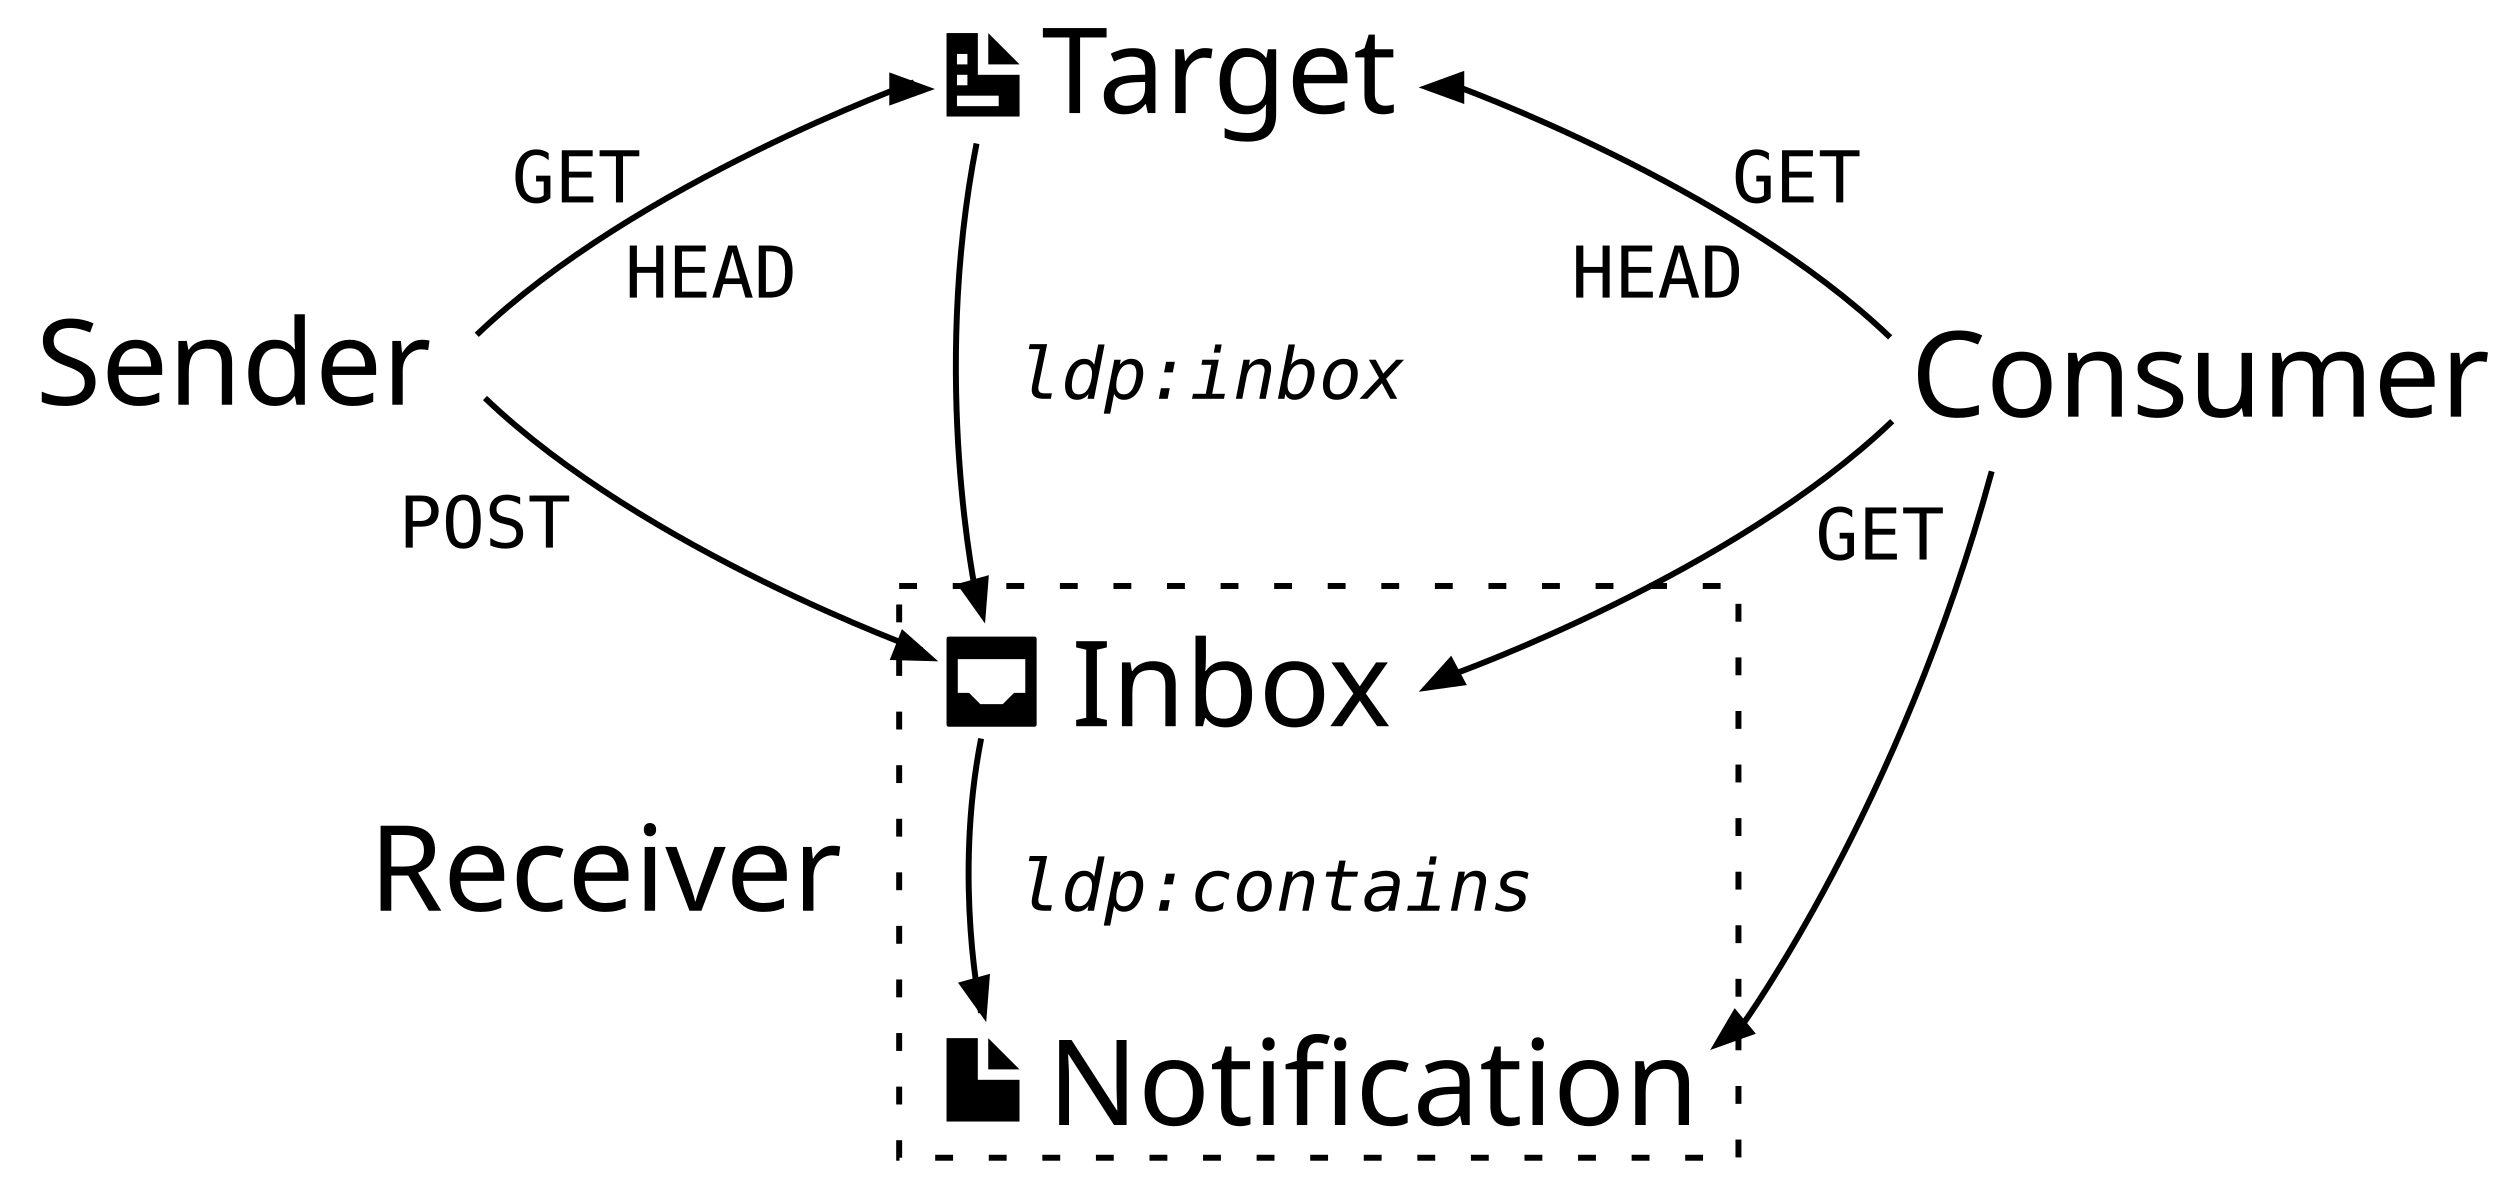
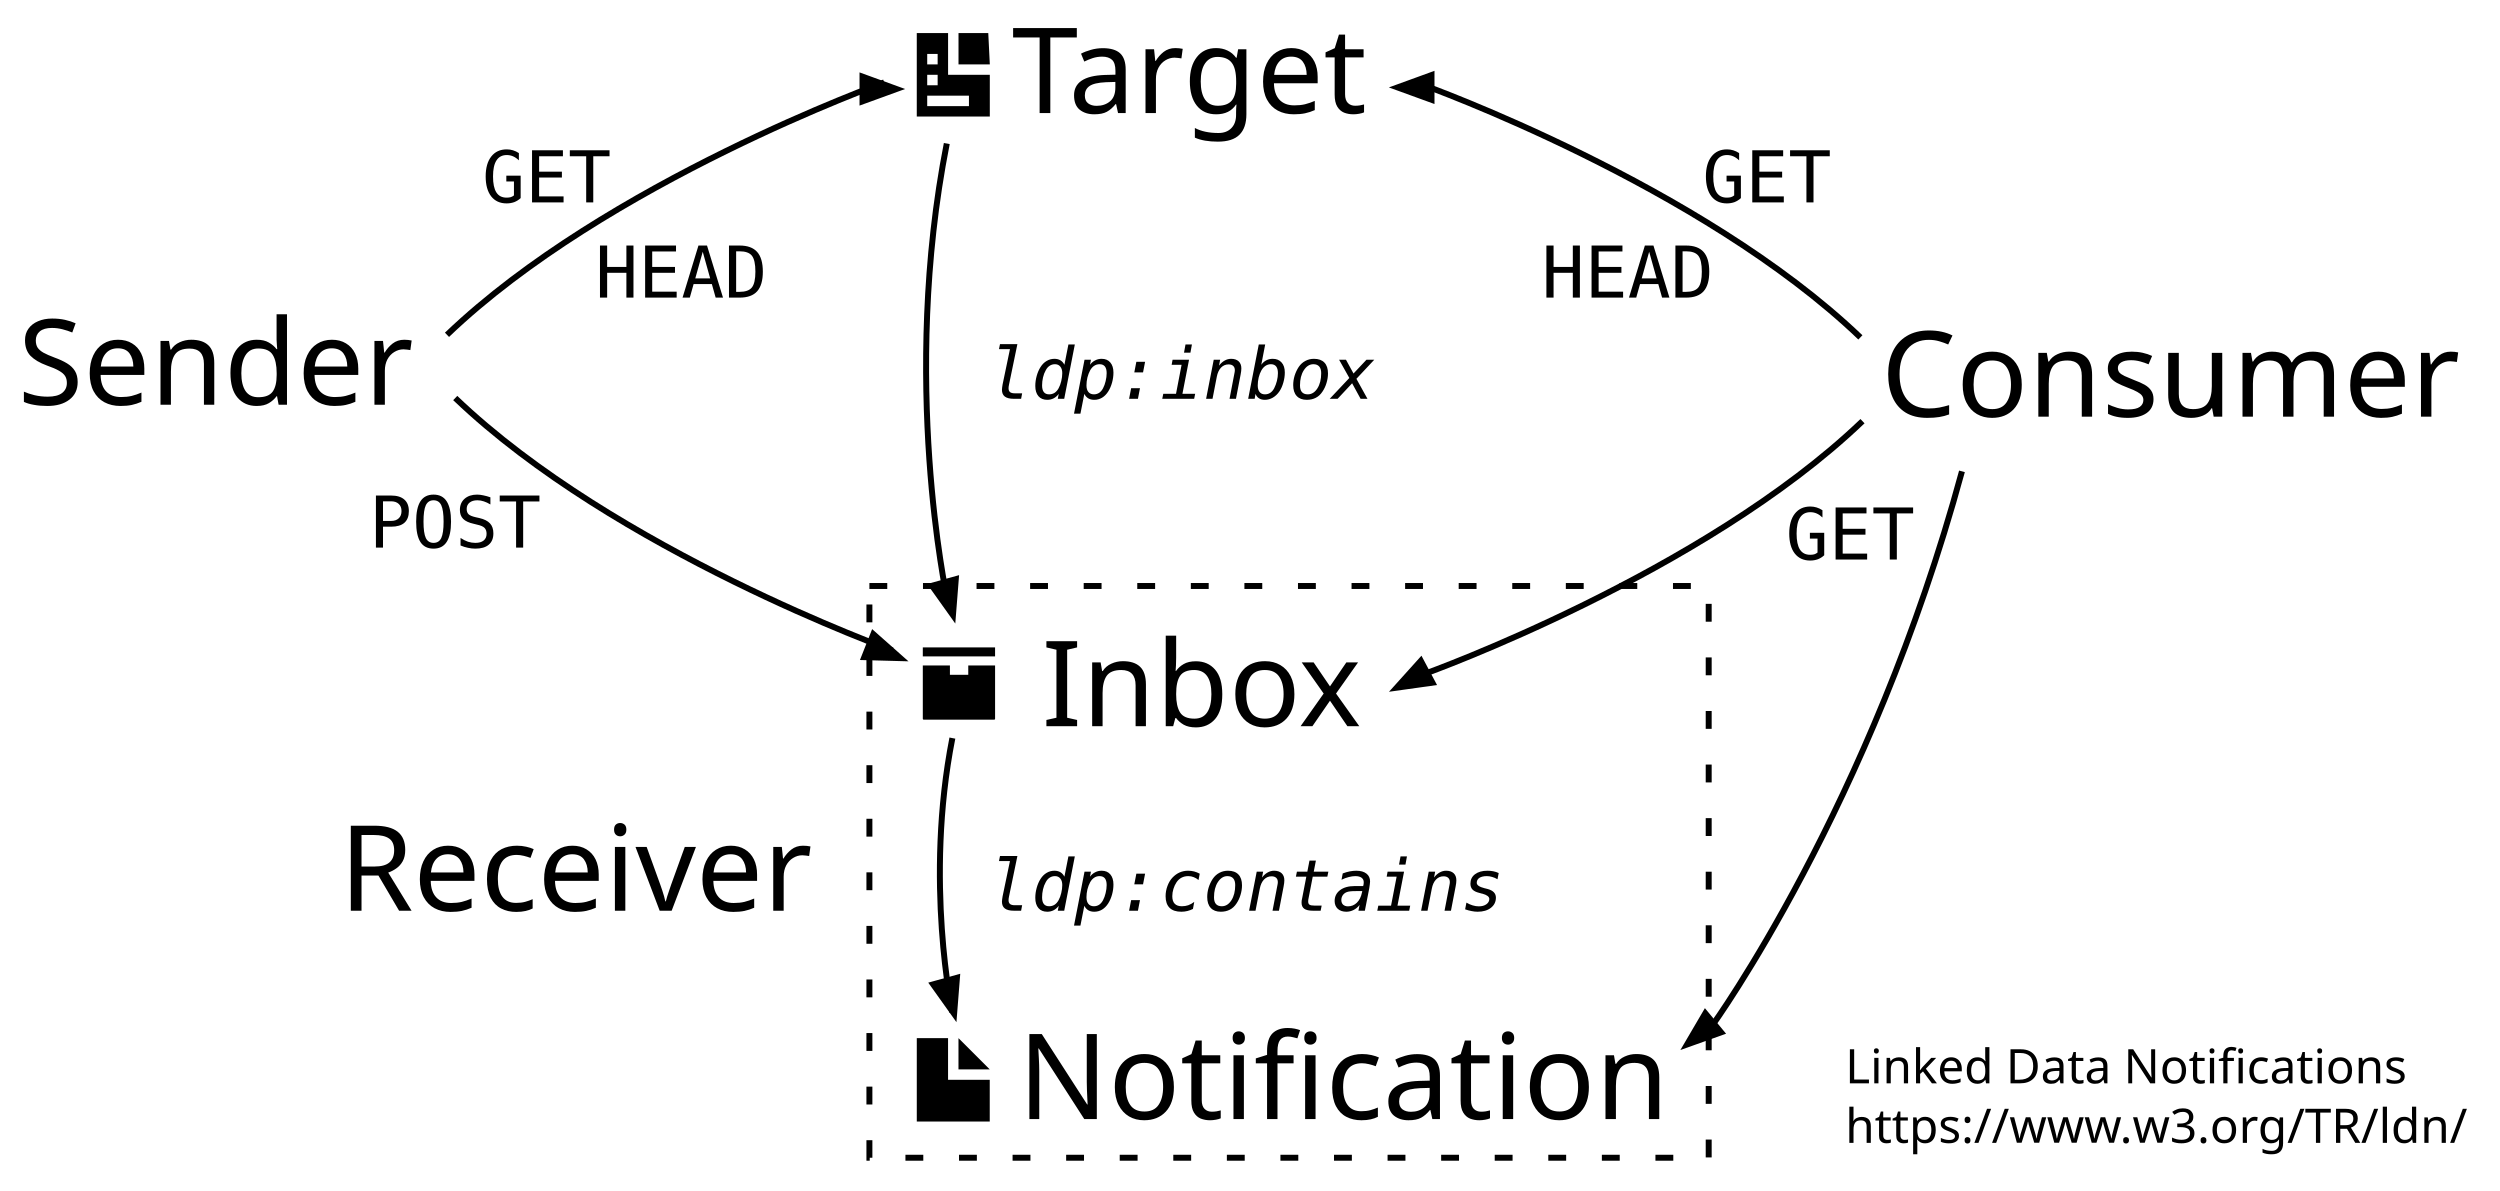
<svg xmlns="http://www.w3.org/2000/svg" viewBox="0 0 420 200" version="1.1" prefix="rdf: http://www.w3.org/1999/02/22-rdf-syntax-ns# rdfs: http://www.w3.org/2000/01/rdf-schema# xsd: http://www.w3.org/2001/XMLSchema# schema: https://schema.org/" xml:lang="en" about="" rel="schema:isPartOf" resource="https://www.w3.org/TR/ldn/">
  <g about="" rel="schema:hasPart" typeof="schema:ImageObject">
-     <style>.relation{font-size:12px;font-family:monospace;}.predicate{font-style:italic;}.actor{font-size:20px;font-family:sans-serif;}</style>
+     <style>.relation{font-size:12px;font-family:monospace;}.predicate{font-style:italic;}.actor{font-size:20px;font-family:sans-serif;}.legend{font-size:8px;font-family:sans-serif;}</style>
    <a about="#target" property="schema:name" rel="rdfs:isDefinedBy" resource="https://www.w3.org/TR/ldn/#discovery" href="https://www.w3.org/TR/ldn/#discovery" target="_top">
-       <text class="actor" x="175" y="19">Target</text>
+       <text class="actor" x="170" y="19">Target</text>
    </a>
    <a about="#sending" property="schema:name" rel="rdfs:isDefinedBy" resource="https://www.w3.org/TR/ldn/#sending" href="https://www.w3.org/TR/ldn/#sending" target="_top">
-       <text class="actor" x="6" y="68">Sender</text>
+       <text class="actor" x="3" y="68">Sender</text>
    </a>
    <a about="#consuming" property="schema:name" rel="rdfs:isDefinedBy" resource="https://www.w3.org/TR/ldn/#consuming" href="https://www.w3.org/TR/ldn/#consuming" target="_top">
-       <text class="actor" x="321" y="70">Consumer</text>
+       <text class="actor" x="316" y="70">Consumer</text>
    </a>
    <a about="#receiving" property="schema:name" rel="rdfs:isDefinedBy" resource="https://www.w3.org/TR/ldn/#receiving" href="https://www.w3.org/TR/ldn/#receiving" target="_top">
-       <text class="actor" x="62" y="153">Receiver</text>
+       <text class="actor" x="57" y="153">Receiver</text>
    </a>
    <a about="#get" property="schema:name" rel="rdfs:isDefinedBy" resource="https://tools.ietf.org/html/rfc7231#section-4.3.1" href="https://tools.ietf.org/html/rfc7231#section-4.3.1" target="_top">
-       <text class="relation http" x="86" y="34">GET</text>
+       <text class="relation http" x="81" y="34">GET</text>
    </a>
    <a about="#head" property="schema:name" rel="rdfs:isDefinedBy" resource="https://tools.ietf.org/html/rfc7231#section-4.3.2" href="https://tools.ietf.org/html/rfc7231#section-4.3.2" target="_top">
-       <text class="relation http" x="105" y="50">HEAD</text>
+       <text class="relation http" x="100" y="50">HEAD</text>
    </a>
    <a href="https://tools.ietf.org/html/rfc7231#section-4.3.1" target="_top">
-       <text class="relation http" x="291" y="34">GET</text>
+       <text class="relation http" x="286" y="34">GET</text>
    </a>
    <a href="https://tools.ietf.org/html/rfc7231#section-4.3.2" target="_top">
-       <text class="relation http" x="264" y="50">HEAD</text>
+       <text class="relation http" x="259" y="50">HEAD</text>
    </a>
    <a about="#post" property="schema:name" rel="rdfs:isDefinedBy" resource="https://tools.ietf.org/html/rfc7231#section-4.3.3" href="https://tools.ietf.org/html/rfc7231#section-4.3.3" target="_top">
-       <text class="relation http" x="67" y="92">POST</text>
+       <text class="relation http" x="62" y="92">POST</text>
    </a>
    <a href="https://tools.ietf.org/html/rfc7231#section-4.3.1" target="_top">
-       <text class="relation http" x="305" y="94">GET</text>
+       <text class="relation http" x="300" y="94">GET</text>
    </a>
    <a about="#ldp-inbox" property="schema:name" rel="rdfs:isDefinedBy" resource="https://www.w3.org/ns/ldp#inbox" href="https://www.w3.org/ns/ldp#inbox" target="_top">
-       <text class="relation predicate" x="171" y="67">ldp:inbox</text>
+       <text class="relation predicate" x="166" y="67">ldp:inbox</text>
    </a>
    <a about="#ldp-contains" property="schema:name" rel="rdfs:isDefinedBy" resource="https://www.w3.org/ns/ldp#contains" href="https://www.w3.org/ns/ldp#contains" target="_top">
-       <text class="relation predicate" x="171" y="153">ldp:contains</text>
+       <text class="relation predicate" x="166" y="153">ldp:contains</text>
    </a>
-     <path d="M159.38 106.952a.347.347 0 0 0-.36.36v14.416c0 .208.151.36.36.36h14.416a.347.347 0 0 0 .36-.36v-14.417a.347.347 0 0 0-.36-.359H159.38zm1.53 3.78h11.337v5.668h-1.89l-1.89 1.89h-3.778l-1.89-1.89h-1.89v-5.669z" />
    <a about="#discovery" property="schema:name" rel="rdfs:isDefinedBy" resource="https://www.w3.org/TR/ldn/#discovery" href="https://www.w3.org/TR/ldn/#discovery" target="_top">
-       <text class="actor" x="180" y="122">Inbox</text>
+       <text class="actor" x="175" y="122">Inbox</text>
    </a>
-     <path d="M159.018 5.559v14.023h12.27V12.57h-7.01V5.56h-5.26zm7.012 0v5.258h5.259L166.03 5.56zm-5.259 3.505h1.753v1.753h-1.753V9.064zm0 3.506h1.753v1.753h-1.753V12.57zm0 3.506h7.012v1.753h-7.012v-1.753zM159.02 174.407v14.01h12.257v-7.006h-7.004v-7.004h-5.254zm7.004 0v5.253h5.253l-5.253-5.253z" />
    <a about="#notification" property="schema:name" rel="rdfs:isDefinedBy" resource="https://www.w3.org/TR/ldn/#introduction" href="https://www.w3.org/TR/ldn/#introduction" target="_top">
-       <text class="actor" x="176" y="189">Notification</text>
+       <text class="actor" x="171" y="188">Notification</text>
    </a>
-     <path d="M80.094 56.246c26.774-25.646 73.45-42.406 73.45-42.406M317.544 56.681c-26.774-25.646-73.449-42.406-73.449-42.406M81.48 66.868c26.774 25.646 73.45 42.406 73.45 42.406" fill="none" stroke="#000" stroke-width="1" />
-     <path d="M317.898 70.757c-26.774 25.646-73.45 42.406-73.45 42.406" fill="none" stroke="#000" stroke-width="1" />
-     <path d="M334.61 79.188c-15.293 56.301-41.953 93.091-41.953 93.091" fill="none" stroke="#000" stroke-width="1" />
-     <path fill="none" stroke="#000" stroke-width="1" stroke-dasharray="3,6" d="M151.06 98.447h141V194.5h-141z" />
-     <path d="M164.06 24.117c-7.82 39.778 0 76.156 0 76.156" fill="none" stroke="#000" stroke-width="1" />
-     <path d="M149.901 17.027l5.702-2.075-5.702-2.076zM161.574 98.406l3.523 4.94.476-6.05zM243.698 111.024l-4.06 4.508 6.008-.843zM150.198 110.4l6.065.165-4.54-4.026zM245.493 16.762l-5.702-2.075 5.702-2.076zM291.493 170.237l-3.066 5.236 5.715-2.04z" stroke="#000" stroke-width="1" />
-     <path d="M164.827 124.083c-4.73 24.06 0 46.063 0 46.063" fill="none" stroke="#000" stroke-width="1" />
-     <path d="M161.767 165.375l3.524 4.94.476-6.05z" stroke="#000" stroke-width="1" />
+     <text class="legend" x="310" y="182">Linked Data Notifications</text>
+     <a href="https://www.w3.org/TR/ldn/">
+       <text class="legend" x="310" y="192">https://www.w3.org/TR/ldn/</text>
+     </a>
+     <path d="M154.018 5.559v14.023h12.27V12.57h-7.01V5.56h-5.26zm7.012 0v5.258h5.259L166.03 5.56zm-5.259 3.505h1.753v1.753h-1.753V9.064zm0 3.506h1.753v1.753h-1.753V12.57zm0 3.506h7.012v1.753h-7.012v-1.753z" />
+     <path d="m155.031,108.762 0,1.518 12.141,0 0,-1.518 -12.141,0 z m 0,3.035 0,8.963 c 0,0.091 0.052,0.143 0.143,0.143 l 11.857,0 c 0.091,0 0.143,-0.052 0.143,-0.143 l 0,-8.963 -4.506,0 0,1.565 -3.082,0 0,-1.565 -4.553,0 z" />
+     <path d="M154.02 174.407v14.01h12.257v-7.006h-7.004v-7.004h-5.254zm7.004 0v5.253h5.253l-5.253-5.253z" />
+     <path d="M75.094 56.246c26.774-25.646 73.45-42.406 73.45-42.406M312.544 56.681c-26.774-25.646-73.449-42.406-73.449-42.406M76.48 66.868c26.774 25.646 73.45 42.406 73.45 42.406" fill="none" stroke="#000" stroke-width="1" />
+     <path d="M312.898 70.757c-26.774 25.646-73.45 42.406-73.45 42.406" fill="none" stroke="#000" stroke-width="1" />
+     <path d="M329.61 79.188c-15.293 56.301-41.953 93.091-41.953 93.091" fill="none" stroke="#000" stroke-width="1" />
+     <path fill="none" stroke="#000" stroke-width="1" stroke-dasharray="3,6" d="M146.06 98.447h141V194.5h-141z" />
+     <path d="M159.06 24.117c-7.82 39.778 0 76.156 0 76.156" fill="none" stroke="#000" stroke-width="1" />
+     <path d="M144.901 17.027l5.702-2.075-5.702-2.076zM156.574 98.406l3.523 4.94.476-6.05zM238.698 111.024l-4.06 4.508 6.008-.843zM145.198 110.4l6.065.165-4.54-4.026zM240.493 16.762l-5.702-2.075 5.702-2.076zM286.493 170.237l-3.066 5.236 5.715-2.04zM156.767 165.375l3.524 4.94.476-6.05z" stroke="#000" stroke-width="1" />
+     <path d="M160 124c-4.73 24.06 0 46.063 0 46.063" fill="none" stroke="#000" stroke-width="1" />
  </g>
</svg>
